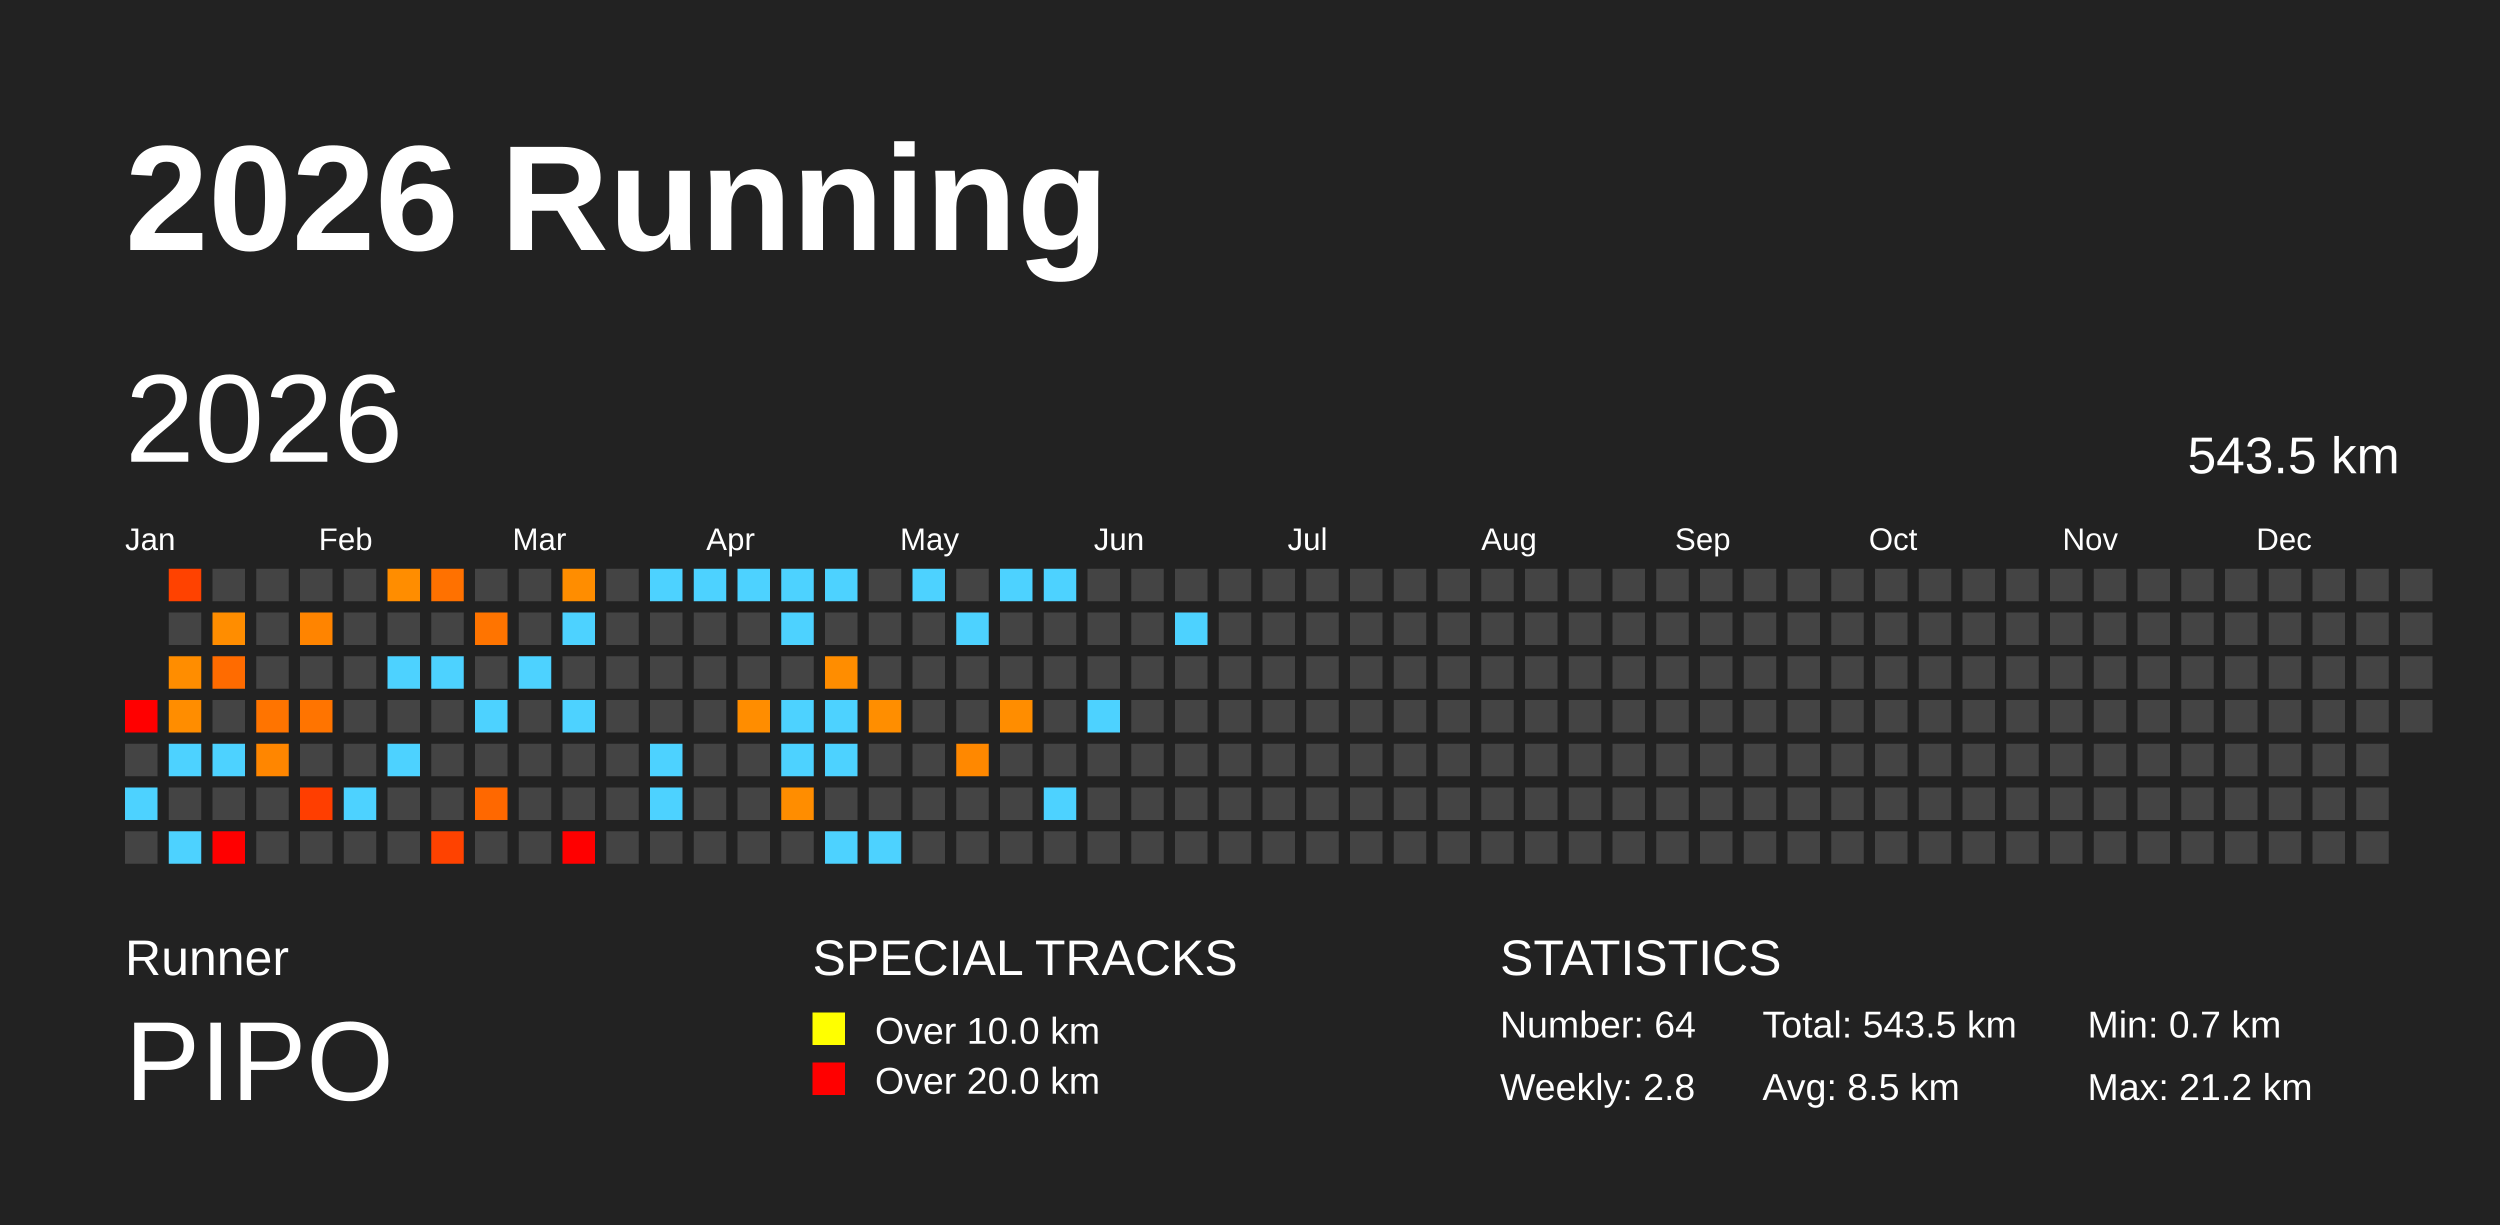
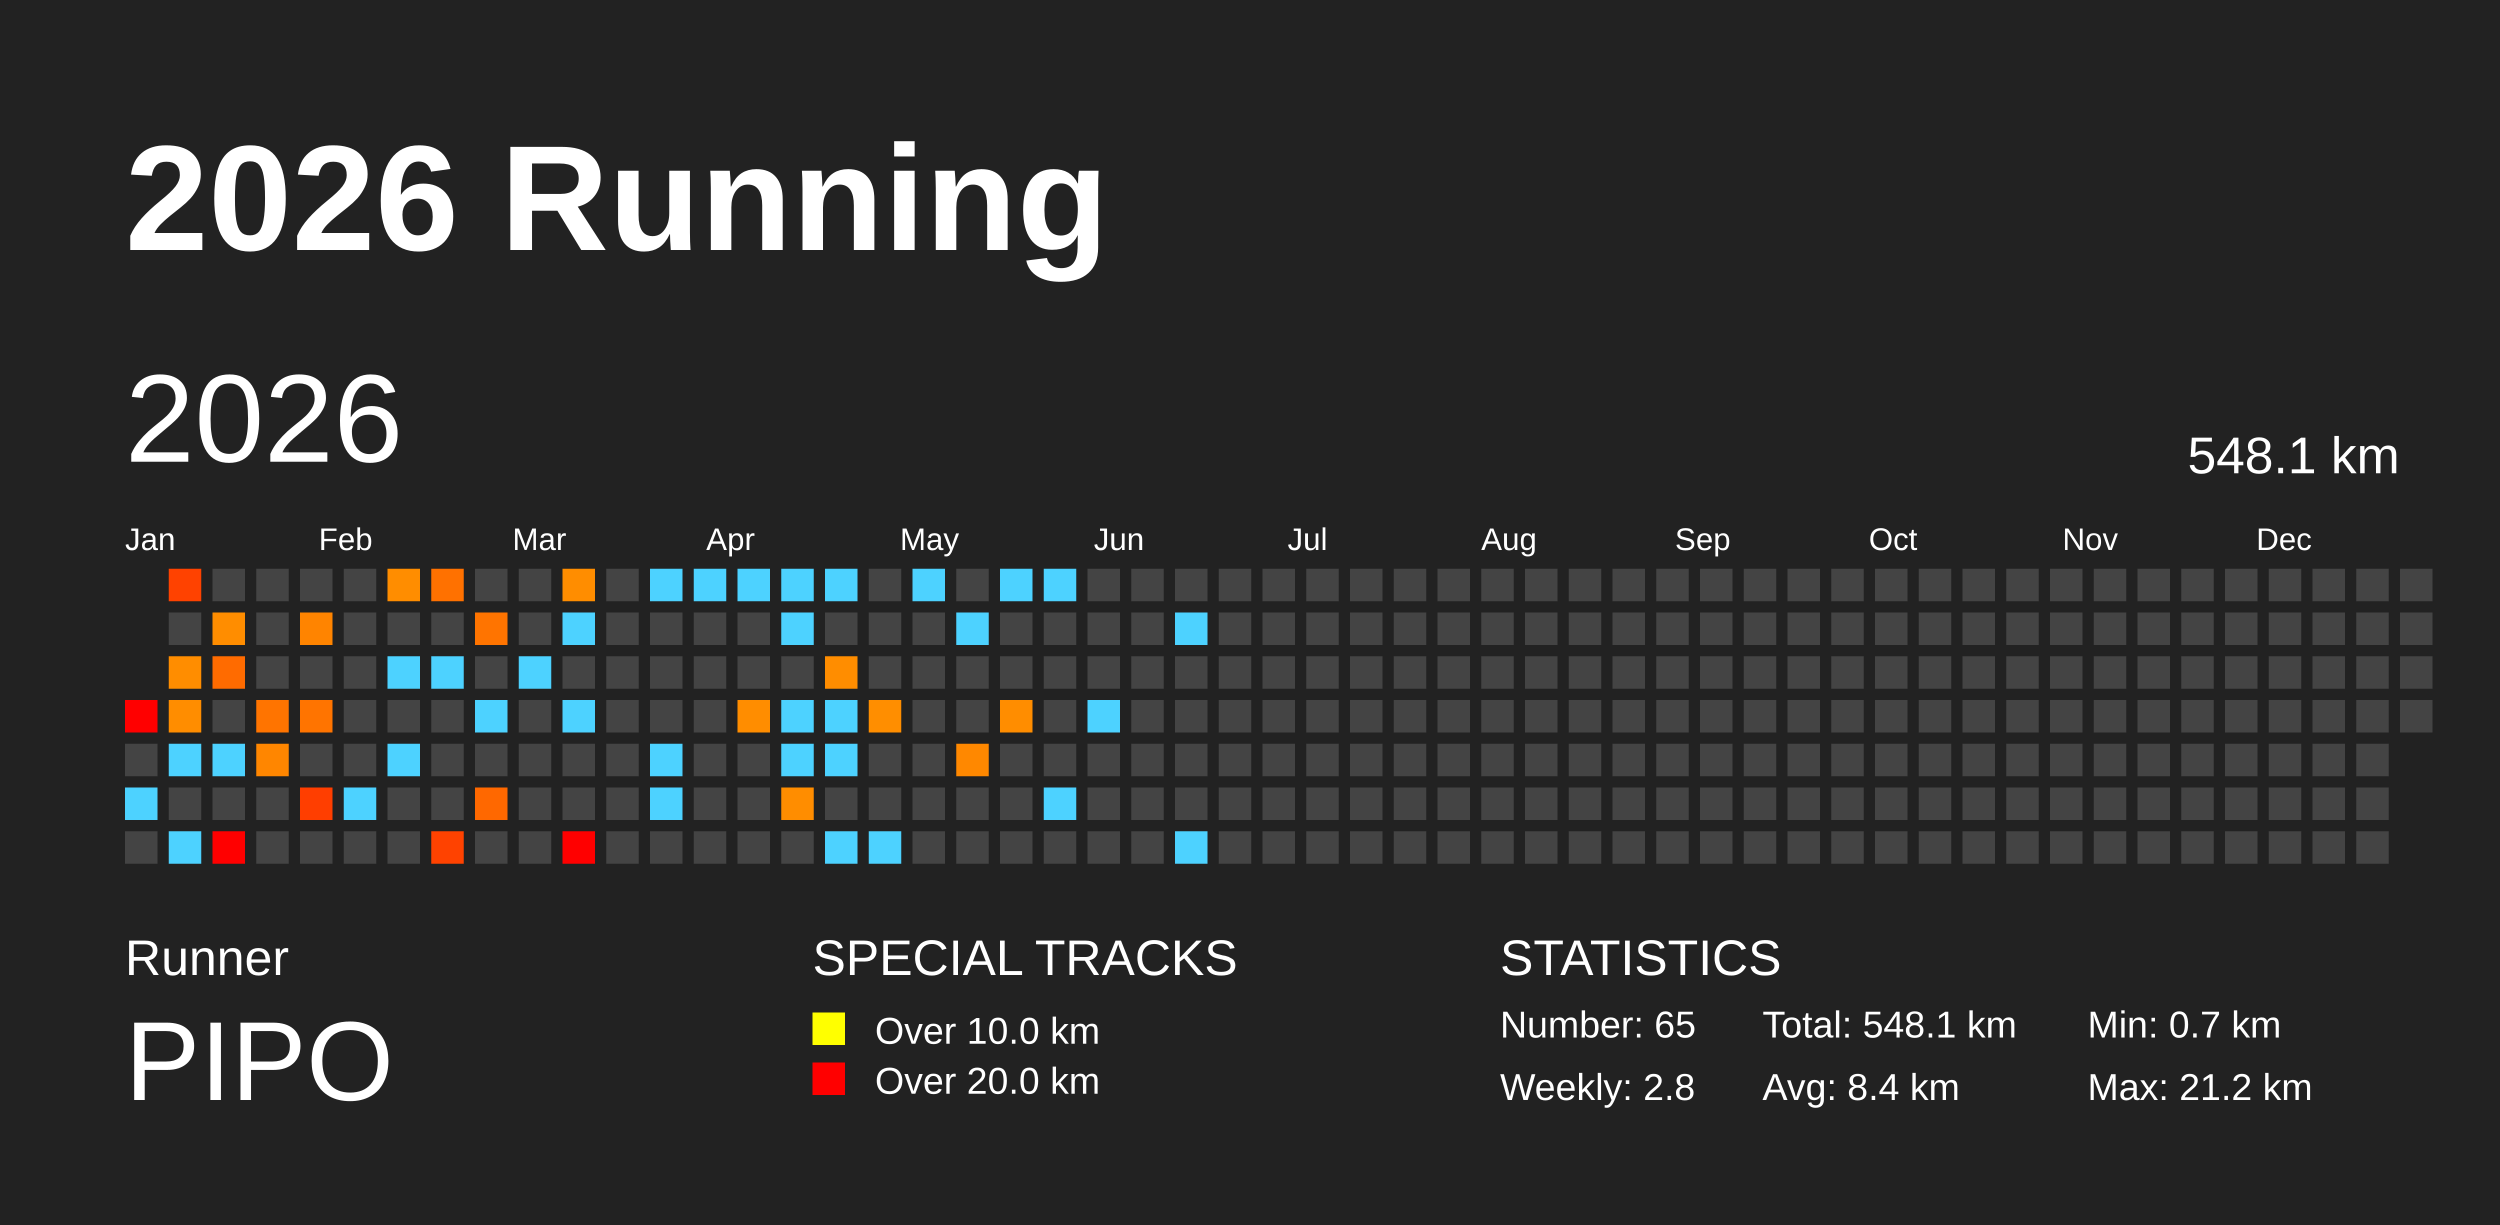
<svg xmlns="http://www.w3.org/2000/svg" baseProfile="full" height="98mm" version="1.1" viewBox="0,0,200,98" width="200mm">
  <defs />
  <rect fill="#222222" height="98" width="200" x="0" y="0" />
  <text fill="#FFFFFF" style="font-size:12px; font-family:Arial; font-weight:bold;" x="10" y="20">2026 Running</text>
  <text fill="#FFFFFF" style="font-size:4px; font-family:Arial" x="10" y="78">Runner</text>
  <text fill="#FFFFFF" style="font-size:9px; font-family:Arial" x="10" y="88">PIPO</text>
  <text fill="#FFFFFF" style="font-size:4px; font-family:Arial" x="65" y="78">SPECIAL TRACKS</text>
  <rect fill="yellow" height="2.6" width="2.6" x="65" y="81" />
  <text fill="#FFFFFF" style="font-size:3px; font-family:Arial" x="70" y="83.5">Over 10.0 km</text>
  <rect fill="red" height="2.6" width="2.6" x="65" y="85" />
  <text fill="#FFFFFF" style="font-size:3px; font-family:Arial" x="70" y="87.5">Over 20.0 km</text>
  <text fill="#FFFFFF" style="font-size:4px; font-family:Arial" x="120" y="78">STATISTICS</text>
-   <text fill="#FFFFFF" style="font-size:3px; font-family:Arial" x="120" y="83">Number: 64</text>
+   <text fill="#FFFFFF" style="font-size:3px; font-family:Arial" x="120" y="83">Number: 65</text>
  <text fill="#FFFFFF" style="font-size:3px; font-family:Arial" x="120" y="88">Weekly: 2.8</text>
-   <text fill="#FFFFFF" style="font-size:3px; font-family:Arial" x="141" y="83">Total: 543.5 km</text>
-   <text fill="#FFFFFF" style="font-size:3px; font-family:Arial" x="141" y="88">Avg: 8.5 km</text>
+   <text fill="#FFFFFF" style="font-size:3px; font-family:Arial" x="141" y="83">Total: 548.1 km</text>
+   <text fill="#FFFFFF" style="font-size:3px; font-family:Arial" x="141" y="88">Avg: 8.4 km</text>
  <text fill="#FFFFFF" style="font-size:3px; font-family:Arial" x="167" y="83">Min: 0.7 km</text>
  <text fill="#FFFFFF" style="font-size:3px; font-family:Arial" x="167" y="88">Max: 21.2 km</text>
  <text dominant-baseline="hanging" fill="#FFFFFF" style="font-size:10.0px; font-family:Arial;" x="10" y="30">2026</text>
-   <text dominant-baseline="hanging" fill="#FFFFFF" style="font-size:4.125px; font-family:Arial;" x="175" y="35">543.5 km</text>
+   <text dominant-baseline="hanging" fill="#FFFFFF" style="font-size:4.125px; font-family:Arial;" x="175" y="35">548.1 km</text>
  <text fill="#FFFFFF" style="font-size:2.5px; font-family:Arial" x="10.0" y="44">Jan</text>
  <text fill="#FFFFFF" style="font-size:2.5px; font-family:Arial" x="25.5" y="44">Feb</text>
  <text fill="#FFFFFF" style="font-size:2.5px; font-family:Arial" x="41.0" y="44">Mar</text>
  <text fill="#FFFFFF" style="font-size:2.5px; font-family:Arial" x="56.5" y="44">Apr</text>
  <text fill="#FFFFFF" style="font-size:2.5px; font-family:Arial" x="72.0" y="44">May</text>
  <text fill="#FFFFFF" style="font-size:2.5px; font-family:Arial" x="87.5" y="44">Jun</text>
  <text fill="#FFFFFF" style="font-size:2.5px; font-family:Arial" x="103.0" y="44">Jul</text>
  <text fill="#FFFFFF" style="font-size:2.5px; font-family:Arial" x="118.5" y="44">Aug</text>
  <text fill="#FFFFFF" style="font-size:2.5px; font-family:Arial" x="134.0" y="44">Sep</text>
  <text fill="#FFFFFF" style="font-size:2.5px; font-family:Arial" x="149.5" y="44">Oct</text>
  <text fill="#FFFFFF" style="font-size:2.5px; font-family:Arial" x="165.0" y="44">Nov</text>
  <text fill="#FFFFFF" style="font-size:2.5px; font-family:Arial" x="180.5" y="44">Dec</text>
  <rect fill="red" height="2.6" width="2.6" x="10.0" y="56.0" />
  <rect fill="#444444" height="2.6" width="2.6" x="10.0" y="59.5" />
  <rect fill="#4dd2ff" height="2.6" width="2.6" x="10.0" y="63.0" />
  <rect fill="#444444" height="2.6" width="2.6" x="10.0" y="66.5" />
  <rect fill="#ff4200" height="2.6" width="2.6" x="13.5" y="45.5" />
  <rect fill="#444444" height="2.6" width="2.6" x="13.5" y="49.0" />
  <rect fill="#ff8d00" height="2.6" width="2.6" x="13.5" y="52.5" />
  <rect fill="#ff8d00" height="2.6" width="2.6" x="13.5" y="56.0" />
  <rect fill="#4dd2ff" height="2.6" width="2.6" x="13.5" y="59.5" />
  <rect fill="#444444" height="2.6" width="2.6" x="13.5" y="63.0" />
  <rect fill="#4dd2ff" height="2.6" width="2.6" x="13.5" y="66.5" />
  <rect fill="#444444" height="2.6" width="2.6" x="17.0" y="45.5" />
  <rect fill="#ff8d00" height="2.6" width="2.6" x="17.0" y="49.0" />
  <rect fill="#ff6b00" height="2.6" width="2.6" x="17.0" y="52.5" />
  <rect fill="#444444" height="2.6" width="2.6" x="17.0" y="56.0" />
  <rect fill="#4dd2ff" height="2.6" width="2.6" x="17.0" y="59.5" />
  <rect fill="#444444" height="2.6" width="2.6" x="17.0" y="63.0" />
  <rect fill="red" height="2.6" width="2.6" x="17.0" y="66.5" />
  <rect fill="#444444" height="2.6" width="2.6" x="20.5" y="45.5" />
  <rect fill="#444444" height="2.6" width="2.6" x="20.5" y="49.0" />
  <rect fill="#444444" height="2.6" width="2.6" x="20.5" y="52.5" />
  <rect fill="#ff7400" height="2.6" width="2.6" x="20.5" y="56.0" />
  <rect fill="#ff8600" height="2.6" width="2.6" x="20.5" y="59.5" />
  <rect fill="#444444" height="2.6" width="2.6" x="20.5" y="63.0" />
  <rect fill="#444444" height="2.6" width="2.6" x="20.5" y="66.5" />
  <rect fill="#444444" height="2.6" width="2.6" x="24.0" y="45.5" />
  <rect fill="#ff8400" height="2.6" width="2.6" x="24.0" y="49.0" />
  <rect fill="#444444" height="2.6" width="2.6" x="24.0" y="52.5" />
  <rect fill="#ff7400" height="2.6" width="2.6" x="24.0" y="56.0" />
  <rect fill="#444444" height="2.6" width="2.6" x="24.0" y="59.5" />
  <rect fill="#ff3e00" height="2.6" width="2.6" x="24.0" y="63.0" />
  <rect fill="#444444" height="2.6" width="2.6" x="24.0" y="66.5" />
  <rect fill="#444444" height="2.6" width="2.6" x="27.5" y="45.5" />
  <rect fill="#444444" height="2.6" width="2.6" x="27.5" y="49.0" />
  <rect fill="#444444" height="2.6" width="2.6" x="27.5" y="52.5" />
  <rect fill="#444444" height="2.6" width="2.6" x="27.5" y="56.0" />
  <rect fill="#444444" height="2.6" width="2.6" x="27.5" y="59.5" />
  <rect fill="#4dd2ff" height="2.6" width="2.6" x="27.5" y="63.0" />
  <rect fill="#444444" height="2.6" width="2.6" x="27.5" y="66.5" />
  <rect fill="#ff8d00" height="2.6" width="2.6" x="31.0" y="45.5" />
  <rect fill="#444444" height="2.6" width="2.6" x="31.0" y="49.0" />
  <rect fill="#4dd2ff" height="2.6" width="2.6" x="31.0" y="52.5" />
  <rect fill="#444444" height="2.6" width="2.6" x="31.0" y="56.0" />
  <rect fill="#4dd2ff" height="2.6" width="2.6" x="31.0" y="59.5" />
  <rect fill="#444444" height="2.6" width="2.6" x="31.0" y="63.0" />
  <rect fill="#444444" height="2.6" width="2.6" x="31.0" y="66.5" />
  <rect fill="#ff7100" height="2.6" width="2.6" x="34.5" y="45.5" />
  <rect fill="#444444" height="2.6" width="2.6" x="34.5" y="49.0" />
  <rect fill="#4dd2ff" height="2.6" width="2.6" x="34.5" y="52.5" />
  <rect fill="#444444" height="2.6" width="2.6" x="34.5" y="56.0" />
  <rect fill="#444444" height="2.6" width="2.6" x="34.5" y="59.5" />
  <rect fill="#444444" height="2.6" width="2.6" x="34.5" y="63.0" />
  <rect fill="#ff4200" height="2.6" width="2.6" x="34.5" y="66.5" />
  <rect fill="#444444" height="2.6" width="2.6" x="38.0" y="45.5" />
  <rect fill="#ff7400" height="2.6" width="2.6" x="38.0" y="49.0" />
  <rect fill="#444444" height="2.6" width="2.6" x="38.0" y="52.5" />
  <rect fill="#4dd2ff" height="2.6" width="2.6" x="38.0" y="56.0" />
  <rect fill="#444444" height="2.6" width="2.6" x="38.0" y="59.5" />
  <rect fill="#ff6800" height="2.6" width="2.6" x="38.0" y="63.0" />
  <rect fill="#444444" height="2.6" width="2.6" x="38.0" y="66.5" />
  <rect fill="#444444" height="2.6" width="2.6" x="41.5" y="45.5" />
  <rect fill="#444444" height="2.6" width="2.6" x="41.5" y="49.0" />
  <rect fill="#4dd2ff" height="2.6" width="2.6" x="41.5" y="52.5" />
  <rect fill="#444444" height="2.6" width="2.6" x="41.5" y="56.0" />
  <rect fill="#444444" height="2.6" width="2.6" x="41.5" y="59.5" />
  <rect fill="#444444" height="2.6" width="2.6" x="41.5" y="63.0" />
  <rect fill="#444444" height="2.6" width="2.6" x="41.5" y="66.5" />
  <rect fill="#ff8d00" height="2.6" width="2.6" x="45.0" y="45.5" />
  <rect fill="#4dd2ff" height="2.6" width="2.6" x="45.0" y="49.0" />
  <rect fill="#444444" height="2.6" width="2.6" x="45.0" y="52.5" />
  <rect fill="#4dd2ff" height="2.6" width="2.6" x="45.0" y="56.0" />
  <rect fill="#444444" height="2.6" width="2.6" x="45.0" y="59.5" />
  <rect fill="#444444" height="2.6" width="2.6" x="45.0" y="63.0" />
  <rect fill="red" height="2.6" width="2.6" x="45.0" y="66.5" />
  <rect fill="#444444" height="2.6" width="2.6" x="48.5" y="45.5" />
  <rect fill="#444444" height="2.6" width="2.6" x="48.5" y="49.0" />
  <rect fill="#444444" height="2.6" width="2.6" x="48.5" y="52.5" />
  <rect fill="#444444" height="2.6" width="2.6" x="48.5" y="56.0" />
  <rect fill="#444444" height="2.6" width="2.6" x="48.5" y="59.5" />
  <rect fill="#444444" height="2.6" width="2.6" x="48.5" y="63.0" />
  <rect fill="#444444" height="2.6" width="2.6" x="48.5" y="66.5" />
  <rect fill="#4dd2ff" height="2.6" width="2.6" x="52.0" y="45.5" />
  <rect fill="#444444" height="2.6" width="2.6" x="52.0" y="49.0" />
  <rect fill="#444444" height="2.6" width="2.6" x="52.0" y="52.5" />
  <rect fill="#444444" height="2.6" width="2.6" x="52.0" y="56.0" />
  <rect fill="#4dd2ff" height="2.6" width="2.6" x="52.0" y="59.5" />
  <rect fill="#4dd2ff" height="2.6" width="2.6" x="52.0" y="63.0" />
  <rect fill="#444444" height="2.6" width="2.6" x="52.0" y="66.5" />
  <rect fill="#4dd2ff" height="2.6" width="2.6" x="55.5" y="45.5" />
  <rect fill="#444444" height="2.6" width="2.6" x="55.5" y="49.0" />
  <rect fill="#444444" height="2.6" width="2.6" x="55.5" y="52.5" />
  <rect fill="#444444" height="2.6" width="2.6" x="55.5" y="56.0" />
  <rect fill="#444444" height="2.6" width="2.6" x="55.5" y="59.5" />
  <rect fill="#444444" height="2.6" width="2.6" x="55.5" y="63.0" />
  <rect fill="#444444" height="2.6" width="2.6" x="55.5" y="66.5" />
  <rect fill="#4dd2ff" height="2.6" width="2.6" x="59.0" y="45.5" />
  <rect fill="#444444" height="2.6" width="2.6" x="59.0" y="49.0" />
  <rect fill="#444444" height="2.6" width="2.6" x="59.0" y="52.5" />
  <rect fill="#ff8d00" height="2.6" width="2.6" x="59.0" y="56.0" />
  <rect fill="#444444" height="2.6" width="2.6" x="59.0" y="59.5" />
  <rect fill="#444444" height="2.6" width="2.6" x="59.0" y="63.0" />
  <rect fill="#444444" height="2.6" width="2.6" x="59.0" y="66.5" />
  <rect fill="#4dd2ff" height="2.6" width="2.6" x="62.5" y="45.5" />
  <rect fill="#4dd2ff" height="2.6" width="2.6" x="62.5" y="49.0" />
  <rect fill="#444444" height="2.6" width="2.6" x="62.5" y="52.5" />
  <rect fill="#4dd2ff" height="2.6" width="2.6" x="62.5" y="56.0" />
  <rect fill="#4dd2ff" height="2.6" width="2.6" x="62.5" y="59.5" />
  <rect fill="#ff8d00" height="2.6" width="2.6" x="62.5" y="63.0" />
  <rect fill="#444444" height="2.6" width="2.6" x="62.5" y="66.5" />
  <rect fill="#4dd2ff" height="2.6" width="2.6" x="66.0" y="45.5" />
  <rect fill="#444444" height="2.6" width="2.6" x="66.0" y="49.0" />
  <rect fill="#ff8d00" height="2.6" width="2.6" x="66.0" y="52.5" />
  <rect fill="#4dd2ff" height="2.6" width="2.6" x="66.0" y="56.0" />
  <rect fill="#4dd2ff" height="2.6" width="2.6" x="66.0" y="59.5" />
  <rect fill="#444444" height="2.6" width="2.6" x="66.0" y="63.0" />
  <rect fill="#4dd2ff" height="2.6" width="2.6" x="66.0" y="66.5" />
  <rect fill="#444444" height="2.6" width="2.6" x="69.5" y="45.5" />
  <rect fill="#444444" height="2.6" width="2.6" x="69.5" y="49.0" />
  <rect fill="#444444" height="2.6" width="2.6" x="69.5" y="52.5" />
  <rect fill="#ff8e00" height="2.6" width="2.6" x="69.5" y="56.0" />
  <rect fill="#444444" height="2.6" width="2.6" x="69.5" y="59.5" />
  <rect fill="#444444" height="2.6" width="2.6" x="69.5" y="63.0" />
  <rect fill="#4dd2ff" height="2.6" width="2.6" x="69.5" y="66.5" />
  <rect fill="#4dd2ff" height="2.6" width="2.6" x="73.0" y="45.5" />
  <rect fill="#444444" height="2.6" width="2.6" x="73.0" y="49.0" />
  <rect fill="#444444" height="2.6" width="2.6" x="73.0" y="52.5" />
  <rect fill="#444444" height="2.6" width="2.6" x="73.0" y="56.0" />
  <rect fill="#444444" height="2.6" width="2.6" x="73.0" y="59.5" />
  <rect fill="#444444" height="2.6" width="2.6" x="73.0" y="63.0" />
  <rect fill="#444444" height="2.6" width="2.6" x="73.0" y="66.5" />
  <rect fill="#444444" height="2.6" width="2.6" x="76.5" y="45.5" />
  <rect fill="#4dd2ff" height="2.6" width="2.6" x="76.5" y="49.0" />
  <rect fill="#444444" height="2.6" width="2.6" x="76.5" y="52.5" />
  <rect fill="#444444" height="2.6" width="2.6" x="76.5" y="56.0" />
  <rect fill="#ff8800" height="2.6" width="2.6" x="76.5" y="59.5" />
  <rect fill="#444444" height="2.6" width="2.6" x="76.5" y="63.0" />
  <rect fill="#444444" height="2.6" width="2.6" x="76.5" y="66.5" />
  <rect fill="#4dd2ff" height="2.6" width="2.6" x="80.0" y="45.5" />
  <rect fill="#444444" height="2.6" width="2.6" x="80.0" y="49.0" />
  <rect fill="#444444" height="2.6" width="2.6" x="80.0" y="52.5" />
  <rect fill="#ff8d00" height="2.6" width="2.6" x="80.0" y="56.0" />
  <rect fill="#444444" height="2.6" width="2.6" x="80.0" y="59.5" />
  <rect fill="#444444" height="2.6" width="2.6" x="80.0" y="63.0" />
  <rect fill="#444444" height="2.6" width="2.6" x="80.0" y="66.5" />
  <rect fill="#4dd2ff" height="2.6" width="2.6" x="83.5" y="45.5" />
  <rect fill="#444444" height="2.6" width="2.6" x="83.5" y="49.0" />
  <rect fill="#444444" height="2.6" width="2.6" x="83.5" y="52.5" />
  <rect fill="#444444" height="2.6" width="2.6" x="83.5" y="56.0" />
  <rect fill="#444444" height="2.6" width="2.6" x="83.5" y="59.5" />
  <rect fill="#4dd2ff" height="2.6" width="2.6" x="83.5" y="63.0" />
  <rect fill="#444444" height="2.6" width="2.6" x="83.5" y="66.5" />
  <rect fill="#444444" height="2.6" width="2.6" x="87.0" y="45.5" />
  <rect fill="#444444" height="2.6" width="2.6" x="87.0" y="49.0" />
  <rect fill="#444444" height="2.6" width="2.6" x="87.0" y="52.5" />
  <rect fill="#4dd2ff" height="2.6" width="2.6" x="87.0" y="56.0" />
  <rect fill="#444444" height="2.6" width="2.6" x="87.0" y="59.5" />
  <rect fill="#444444" height="2.6" width="2.6" x="87.0" y="63.0" />
  <rect fill="#444444" height="2.6" width="2.6" x="87.0" y="66.5" />
  <rect fill="#444444" height="2.6" width="2.6" x="90.5" y="45.5" />
  <rect fill="#444444" height="2.6" width="2.6" x="90.5" y="49.0" />
  <rect fill="#444444" height="2.6" width="2.6" x="90.5" y="52.5" />
  <rect fill="#444444" height="2.6" width="2.6" x="90.5" y="56.0" />
  <rect fill="#444444" height="2.6" width="2.6" x="90.5" y="59.5" />
  <rect fill="#444444" height="2.6" width="2.6" x="90.5" y="63.0" />
  <rect fill="#444444" height="2.6" width="2.6" x="90.5" y="66.5" />
  <rect fill="#444444" height="2.6" width="2.6" x="94.0" y="45.5" />
  <rect fill="#4dd2ff" height="2.6" width="2.6" x="94.0" y="49.0" />
  <rect fill="#444444" height="2.6" width="2.6" x="94.0" y="52.5" />
  <rect fill="#444444" height="2.6" width="2.6" x="94.0" y="56.0" />
  <rect fill="#444444" height="2.6" width="2.6" x="94.0" y="59.5" />
  <rect fill="#444444" height="2.6" width="2.6" x="94.0" y="63.0" />
-   <rect fill="#444444" height="2.6" width="2.6" x="94.0" y="66.5" />
+   <rect fill="#4dd2ff" height="2.6" width="2.6" x="94.0" y="66.5" />
  <rect fill="#444444" height="2.6" width="2.6" x="97.5" y="45.5" />
  <rect fill="#444444" height="2.6" width="2.6" x="97.5" y="49.0" />
  <rect fill="#444444" height="2.6" width="2.6" x="97.5" y="52.5" />
  <rect fill="#444444" height="2.6" width="2.6" x="97.5" y="56.0" />
  <rect fill="#444444" height="2.6" width="2.6" x="97.5" y="59.5" />
  <rect fill="#444444" height="2.6" width="2.6" x="97.5" y="63.0" />
  <rect fill="#444444" height="2.6" width="2.6" x="97.5" y="66.5" />
  <rect fill="#444444" height="2.6" width="2.6" x="101.0" y="45.5" />
  <rect fill="#444444" height="2.6" width="2.6" x="101.0" y="49.0" />
  <rect fill="#444444" height="2.6" width="2.6" x="101.0" y="52.5" />
  <rect fill="#444444" height="2.6" width="2.6" x="101.0" y="56.0" />
  <rect fill="#444444" height="2.6" width="2.6" x="101.0" y="59.5" />
  <rect fill="#444444" height="2.6" width="2.6" x="101.0" y="63.0" />
  <rect fill="#444444" height="2.6" width="2.6" x="101.0" y="66.5" />
  <rect fill="#444444" height="2.6" width="2.6" x="104.5" y="45.5" />
  <rect fill="#444444" height="2.6" width="2.6" x="104.5" y="49.0" />
  <rect fill="#444444" height="2.6" width="2.6" x="104.5" y="52.5" />
  <rect fill="#444444" height="2.6" width="2.6" x="104.5" y="56.0" />
  <rect fill="#444444" height="2.6" width="2.6" x="104.5" y="59.5" />
  <rect fill="#444444" height="2.6" width="2.6" x="104.5" y="63.0" />
  <rect fill="#444444" height="2.6" width="2.6" x="104.5" y="66.5" />
  <rect fill="#444444" height="2.6" width="2.6" x="108.0" y="45.5" />
  <rect fill="#444444" height="2.6" width="2.6" x="108.0" y="49.0" />
  <rect fill="#444444" height="2.6" width="2.6" x="108.0" y="52.5" />
  <rect fill="#444444" height="2.6" width="2.6" x="108.0" y="56.0" />
  <rect fill="#444444" height="2.6" width="2.6" x="108.0" y="59.5" />
  <rect fill="#444444" height="2.6" width="2.6" x="108.0" y="63.0" />
  <rect fill="#444444" height="2.6" width="2.6" x="108.0" y="66.5" />
  <rect fill="#444444" height="2.6" width="2.6" x="111.5" y="45.5" />
  <rect fill="#444444" height="2.6" width="2.6" x="111.5" y="49.0" />
  <rect fill="#444444" height="2.6" width="2.6" x="111.5" y="52.5" />
  <rect fill="#444444" height="2.6" width="2.6" x="111.5" y="56.0" />
  <rect fill="#444444" height="2.6" width="2.6" x="111.5" y="59.5" />
  <rect fill="#444444" height="2.6" width="2.6" x="111.5" y="63.0" />
  <rect fill="#444444" height="2.6" width="2.6" x="111.5" y="66.5" />
  <rect fill="#444444" height="2.6" width="2.6" x="115.0" y="45.5" />
  <rect fill="#444444" height="2.6" width="2.6" x="115.0" y="49.0" />
  <rect fill="#444444" height="2.6" width="2.6" x="115.0" y="52.5" />
  <rect fill="#444444" height="2.6" width="2.6" x="115.0" y="56.0" />
  <rect fill="#444444" height="2.6" width="2.6" x="115.0" y="59.5" />
  <rect fill="#444444" height="2.6" width="2.6" x="115.0" y="63.0" />
  <rect fill="#444444" height="2.6" width="2.6" x="115.0" y="66.5" />
  <rect fill="#444444" height="2.6" width="2.6" x="118.5" y="45.5" />
  <rect fill="#444444" height="2.6" width="2.6" x="118.5" y="49.0" />
  <rect fill="#444444" height="2.6" width="2.6" x="118.5" y="52.5" />
  <rect fill="#444444" height="2.6" width="2.6" x="118.5" y="56.0" />
  <rect fill="#444444" height="2.6" width="2.6" x="118.5" y="59.5" />
  <rect fill="#444444" height="2.6" width="2.6" x="118.5" y="63.0" />
  <rect fill="#444444" height="2.6" width="2.6" x="118.5" y="66.5" />
  <rect fill="#444444" height="2.6" width="2.6" x="122.0" y="45.5" />
  <rect fill="#444444" height="2.6" width="2.6" x="122.0" y="49.0" />
  <rect fill="#444444" height="2.6" width="2.6" x="122.0" y="52.5" />
  <rect fill="#444444" height="2.6" width="2.6" x="122.0" y="56.0" />
  <rect fill="#444444" height="2.6" width="2.6" x="122.0" y="59.5" />
  <rect fill="#444444" height="2.6" width="2.6" x="122.0" y="63.0" />
  <rect fill="#444444" height="2.6" width="2.6" x="122.0" y="66.5" />
  <rect fill="#444444" height="2.6" width="2.6" x="125.5" y="45.5" />
  <rect fill="#444444" height="2.6" width="2.6" x="125.5" y="49.0" />
  <rect fill="#444444" height="2.6" width="2.6" x="125.5" y="52.5" />
  <rect fill="#444444" height="2.6" width="2.6" x="125.5" y="56.0" />
  <rect fill="#444444" height="2.6" width="2.6" x="125.5" y="59.5" />
  <rect fill="#444444" height="2.6" width="2.6" x="125.5" y="63.0" />
  <rect fill="#444444" height="2.6" width="2.6" x="125.5" y="66.5" />
  <rect fill="#444444" height="2.6" width="2.6" x="129.0" y="45.5" />
  <rect fill="#444444" height="2.6" width="2.6" x="129.0" y="49.0" />
  <rect fill="#444444" height="2.6" width="2.6" x="129.0" y="52.5" />
  <rect fill="#444444" height="2.6" width="2.6" x="129.0" y="56.0" />
  <rect fill="#444444" height="2.6" width="2.6" x="129.0" y="59.5" />
  <rect fill="#444444" height="2.6" width="2.6" x="129.0" y="63.0" />
  <rect fill="#444444" height="2.6" width="2.6" x="129.0" y="66.5" />
  <rect fill="#444444" height="2.6" width="2.6" x="132.5" y="45.5" />
  <rect fill="#444444" height="2.6" width="2.6" x="132.5" y="49.0" />
  <rect fill="#444444" height="2.6" width="2.6" x="132.5" y="52.5" />
  <rect fill="#444444" height="2.6" width="2.6" x="132.5" y="56.0" />
  <rect fill="#444444" height="2.6" width="2.6" x="132.5" y="59.5" />
  <rect fill="#444444" height="2.6" width="2.6" x="132.5" y="63.0" />
  <rect fill="#444444" height="2.6" width="2.6" x="132.5" y="66.5" />
  <rect fill="#444444" height="2.6" width="2.6" x="136.0" y="45.5" />
  <rect fill="#444444" height="2.6" width="2.6" x="136.0" y="49.0" />
  <rect fill="#444444" height="2.6" width="2.6" x="136.0" y="52.5" />
  <rect fill="#444444" height="2.6" width="2.6" x="136.0" y="56.0" />
  <rect fill="#444444" height="2.6" width="2.6" x="136.0" y="59.5" />
  <rect fill="#444444" height="2.6" width="2.6" x="136.0" y="63.0" />
  <rect fill="#444444" height="2.6" width="2.6" x="136.0" y="66.5" />
  <rect fill="#444444" height="2.6" width="2.6" x="139.5" y="45.5" />
  <rect fill="#444444" height="2.6" width="2.6" x="139.5" y="49.0" />
  <rect fill="#444444" height="2.6" width="2.6" x="139.5" y="52.5" />
  <rect fill="#444444" height="2.6" width="2.6" x="139.5" y="56.0" />
  <rect fill="#444444" height="2.6" width="2.6" x="139.5" y="59.5" />
  <rect fill="#444444" height="2.6" width="2.6" x="139.5" y="63.0" />
  <rect fill="#444444" height="2.6" width="2.6" x="139.5" y="66.5" />
  <rect fill="#444444" height="2.6" width="2.6" x="143.0" y="45.5" />
  <rect fill="#444444" height="2.6" width="2.6" x="143.0" y="49.0" />
  <rect fill="#444444" height="2.6" width="2.6" x="143.0" y="52.5" />
  <rect fill="#444444" height="2.6" width="2.6" x="143.0" y="56.0" />
  <rect fill="#444444" height="2.6" width="2.6" x="143.0" y="59.5" />
  <rect fill="#444444" height="2.6" width="2.6" x="143.0" y="63.0" />
  <rect fill="#444444" height="2.6" width="2.6" x="143.0" y="66.5" />
  <rect fill="#444444" height="2.6" width="2.6" x="146.5" y="45.5" />
  <rect fill="#444444" height="2.6" width="2.6" x="146.5" y="49.0" />
  <rect fill="#444444" height="2.6" width="2.6" x="146.5" y="52.5" />
  <rect fill="#444444" height="2.6" width="2.6" x="146.5" y="56.0" />
  <rect fill="#444444" height="2.6" width="2.6" x="146.5" y="59.5" />
  <rect fill="#444444" height="2.6" width="2.6" x="146.5" y="63.0" />
  <rect fill="#444444" height="2.6" width="2.6" x="146.5" y="66.5" />
  <rect fill="#444444" height="2.6" width="2.6" x="150.0" y="45.5" />
  <rect fill="#444444" height="2.6" width="2.6" x="150.0" y="49.0" />
  <rect fill="#444444" height="2.6" width="2.6" x="150.0" y="52.5" />
  <rect fill="#444444" height="2.6" width="2.6" x="150.0" y="56.0" />
  <rect fill="#444444" height="2.6" width="2.6" x="150.0" y="59.5" />
  <rect fill="#444444" height="2.6" width="2.6" x="150.0" y="63.0" />
  <rect fill="#444444" height="2.6" width="2.6" x="150.0" y="66.5" />
  <rect fill="#444444" height="2.6" width="2.6" x="153.5" y="45.5" />
  <rect fill="#444444" height="2.6" width="2.6" x="153.5" y="49.0" />
  <rect fill="#444444" height="2.6" width="2.6" x="153.5" y="52.5" />
  <rect fill="#444444" height="2.6" width="2.6" x="153.5" y="56.0" />
  <rect fill="#444444" height="2.6" width="2.6" x="153.5" y="59.5" />
  <rect fill="#444444" height="2.6" width="2.6" x="153.5" y="63.0" />
  <rect fill="#444444" height="2.6" width="2.6" x="153.5" y="66.5" />
  <rect fill="#444444" height="2.6" width="2.6" x="157.0" y="45.5" />
  <rect fill="#444444" height="2.6" width="2.6" x="157.0" y="49.0" />
  <rect fill="#444444" height="2.6" width="2.6" x="157.0" y="52.5" />
  <rect fill="#444444" height="2.6" width="2.6" x="157.0" y="56.0" />
  <rect fill="#444444" height="2.6" width="2.6" x="157.0" y="59.5" />
  <rect fill="#444444" height="2.6" width="2.6" x="157.0" y="63.0" />
  <rect fill="#444444" height="2.6" width="2.6" x="157.0" y="66.5" />
  <rect fill="#444444" height="2.6" width="2.6" x="160.5" y="45.5" />
  <rect fill="#444444" height="2.6" width="2.6" x="160.5" y="49.0" />
  <rect fill="#444444" height="2.6" width="2.6" x="160.5" y="52.5" />
  <rect fill="#444444" height="2.6" width="2.6" x="160.5" y="56.0" />
  <rect fill="#444444" height="2.6" width="2.6" x="160.5" y="59.5" />
  <rect fill="#444444" height="2.6" width="2.6" x="160.5" y="63.0" />
  <rect fill="#444444" height="2.6" width="2.6" x="160.5" y="66.5" />
  <rect fill="#444444" height="2.6" width="2.6" x="164.0" y="45.5" />
  <rect fill="#444444" height="2.6" width="2.6" x="164.0" y="49.0" />
  <rect fill="#444444" height="2.6" width="2.6" x="164.0" y="52.5" />
  <rect fill="#444444" height="2.6" width="2.6" x="164.0" y="56.0" />
  <rect fill="#444444" height="2.6" width="2.6" x="164.0" y="59.5" />
  <rect fill="#444444" height="2.6" width="2.6" x="164.0" y="63.0" />
  <rect fill="#444444" height="2.6" width="2.6" x="164.0" y="66.5" />
  <rect fill="#444444" height="2.6" width="2.6" x="167.5" y="45.5" />
  <rect fill="#444444" height="2.6" width="2.6" x="167.5" y="49.0" />
  <rect fill="#444444" height="2.6" width="2.6" x="167.5" y="52.5" />
  <rect fill="#444444" height="2.6" width="2.6" x="167.5" y="56.0" />
  <rect fill="#444444" height="2.6" width="2.6" x="167.5" y="59.5" />
  <rect fill="#444444" height="2.6" width="2.6" x="167.5" y="63.0" />
  <rect fill="#444444" height="2.6" width="2.6" x="167.5" y="66.5" />
  <rect fill="#444444" height="2.6" width="2.6" x="171.0" y="45.5" />
  <rect fill="#444444" height="2.6" width="2.6" x="171.0" y="49.0" />
  <rect fill="#444444" height="2.6" width="2.6" x="171.0" y="52.5" />
  <rect fill="#444444" height="2.6" width="2.6" x="171.0" y="56.0" />
  <rect fill="#444444" height="2.6" width="2.6" x="171.0" y="59.5" />
  <rect fill="#444444" height="2.6" width="2.6" x="171.0" y="63.0" />
  <rect fill="#444444" height="2.6" width="2.6" x="171.0" y="66.5" />
  <rect fill="#444444" height="2.6" width="2.6" x="174.5" y="45.5" />
  <rect fill="#444444" height="2.6" width="2.6" x="174.5" y="49.0" />
  <rect fill="#444444" height="2.6" width="2.6" x="174.5" y="52.5" />
  <rect fill="#444444" height="2.6" width="2.6" x="174.5" y="56.0" />
  <rect fill="#444444" height="2.6" width="2.6" x="174.5" y="59.5" />
  <rect fill="#444444" height="2.6" width="2.6" x="174.5" y="63.0" />
  <rect fill="#444444" height="2.6" width="2.6" x="174.5" y="66.5" />
  <rect fill="#444444" height="2.6" width="2.6" x="178.0" y="45.5" />
  <rect fill="#444444" height="2.6" width="2.6" x="178.0" y="49.0" />
  <rect fill="#444444" height="2.6" width="2.6" x="178.0" y="52.5" />
  <rect fill="#444444" height="2.6" width="2.6" x="178.0" y="56.0" />
  <rect fill="#444444" height="2.6" width="2.6" x="178.0" y="59.5" />
  <rect fill="#444444" height="2.6" width="2.6" x="178.0" y="63.0" />
  <rect fill="#444444" height="2.6" width="2.6" x="178.0" y="66.5" />
  <rect fill="#444444" height="2.6" width="2.6" x="181.5" y="45.5" />
  <rect fill="#444444" height="2.6" width="2.6" x="181.5" y="49.0" />
  <rect fill="#444444" height="2.6" width="2.6" x="181.5" y="52.5" />
  <rect fill="#444444" height="2.6" width="2.6" x="181.5" y="56.0" />
  <rect fill="#444444" height="2.6" width="2.6" x="181.5" y="59.5" />
  <rect fill="#444444" height="2.6" width="2.6" x="181.5" y="63.0" />
  <rect fill="#444444" height="2.6" width="2.6" x="181.5" y="66.5" />
  <rect fill="#444444" height="2.6" width="2.6" x="185.0" y="45.5" />
  <rect fill="#444444" height="2.6" width="2.6" x="185.0" y="49.0" />
  <rect fill="#444444" height="2.6" width="2.6" x="185.0" y="52.5" />
  <rect fill="#444444" height="2.6" width="2.6" x="185.0" y="56.0" />
  <rect fill="#444444" height="2.6" width="2.6" x="185.0" y="59.5" />
  <rect fill="#444444" height="2.6" width="2.6" x="185.0" y="63.0" />
  <rect fill="#444444" height="2.6" width="2.6" x="185.0" y="66.5" />
  <rect fill="#444444" height="2.6" width="2.6" x="188.5" y="45.5" />
  <rect fill="#444444" height="2.6" width="2.6" x="188.5" y="49.0" />
  <rect fill="#444444" height="2.6" width="2.6" x="188.5" y="52.5" />
  <rect fill="#444444" height="2.6" width="2.6" x="188.5" y="56.0" />
  <rect fill="#444444" height="2.6" width="2.6" x="188.5" y="59.5" />
  <rect fill="#444444" height="2.6" width="2.6" x="188.5" y="63.0" />
  <rect fill="#444444" height="2.6" width="2.6" x="188.5" y="66.5" />
  <rect fill="#444444" height="2.6" width="2.6" x="192.0" y="45.5" />
  <rect fill="#444444" height="2.6" width="2.6" x="192.0" y="49.0" />
  <rect fill="#444444" height="2.6" width="2.6" x="192.0" y="52.5" />
  <rect fill="#444444" height="2.6" width="2.6" x="192.0" y="56.0" />
</svg>
